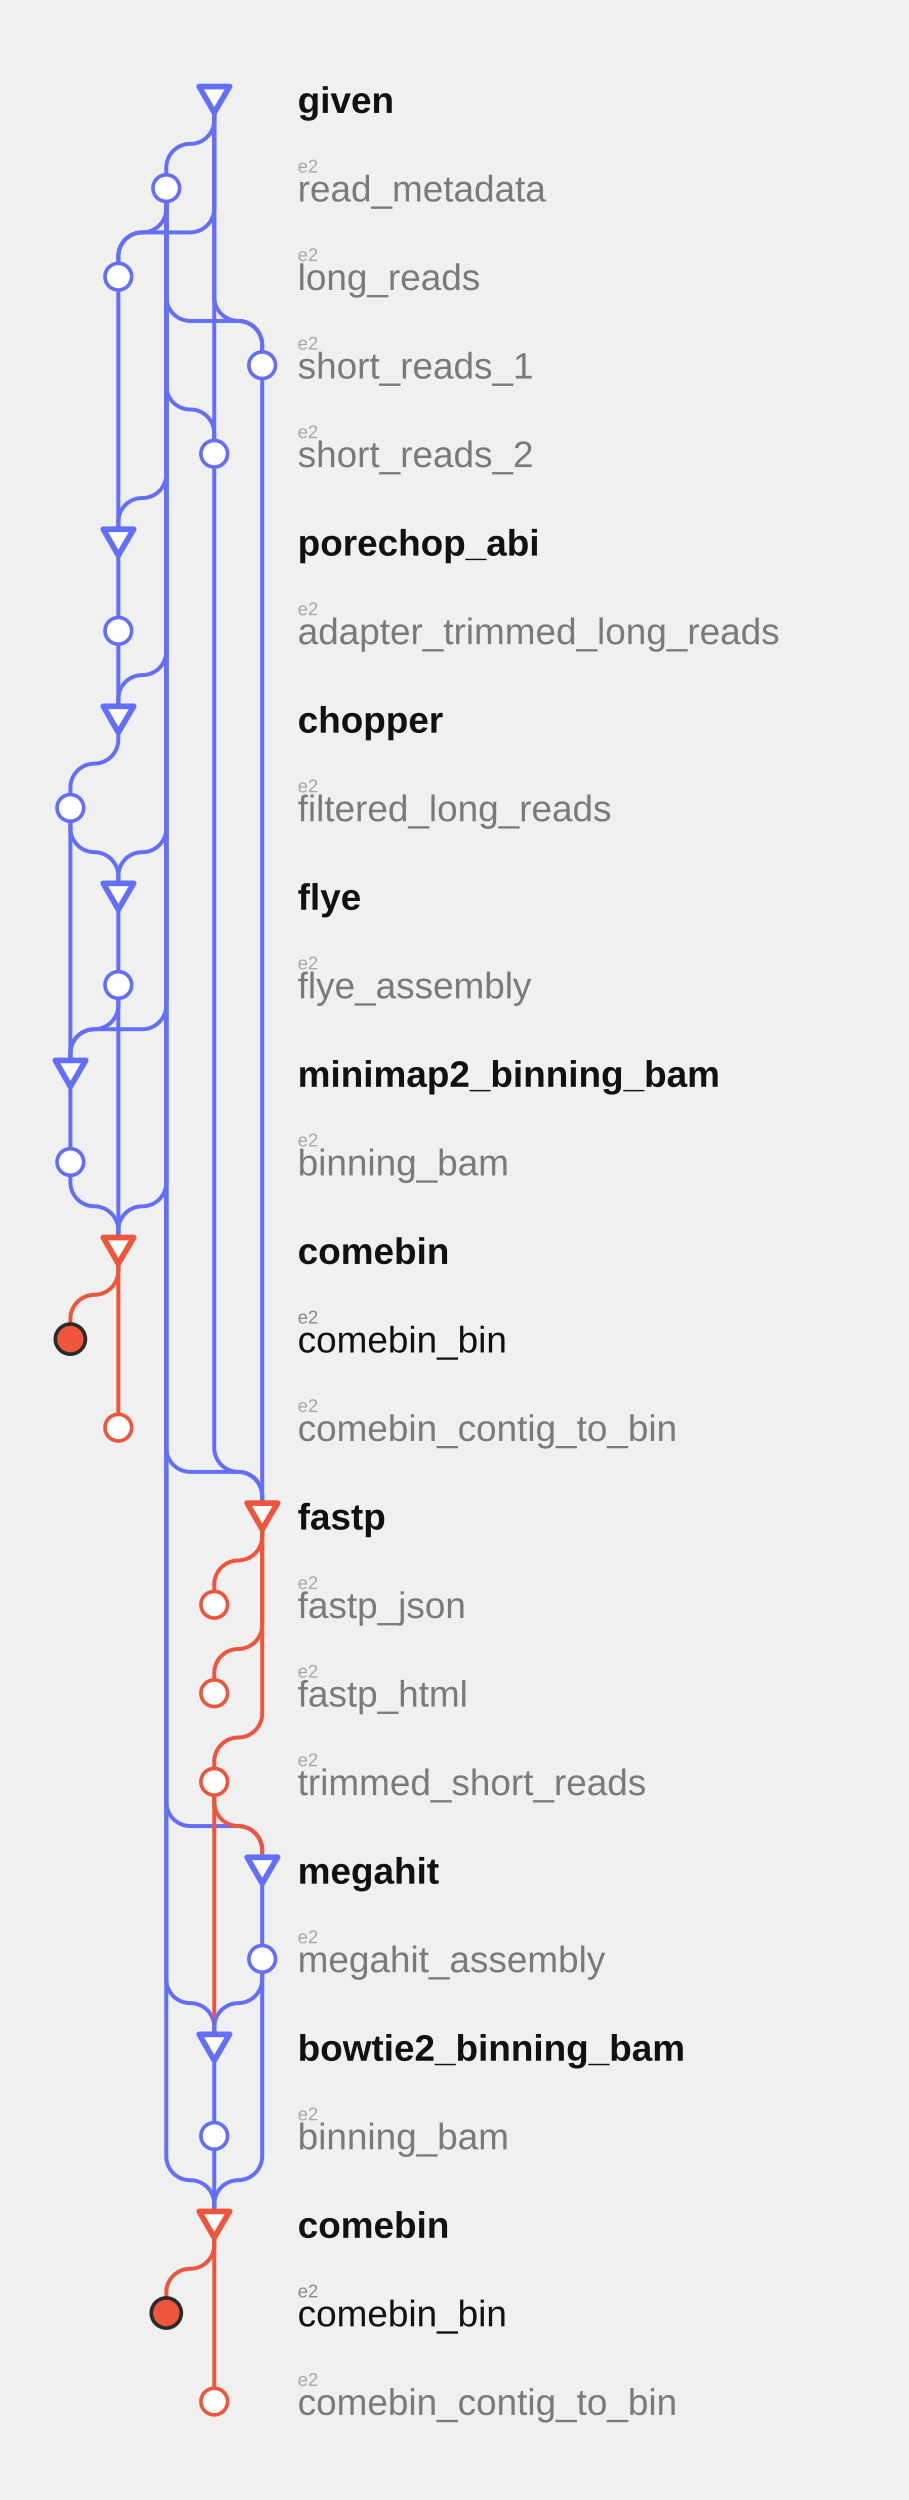
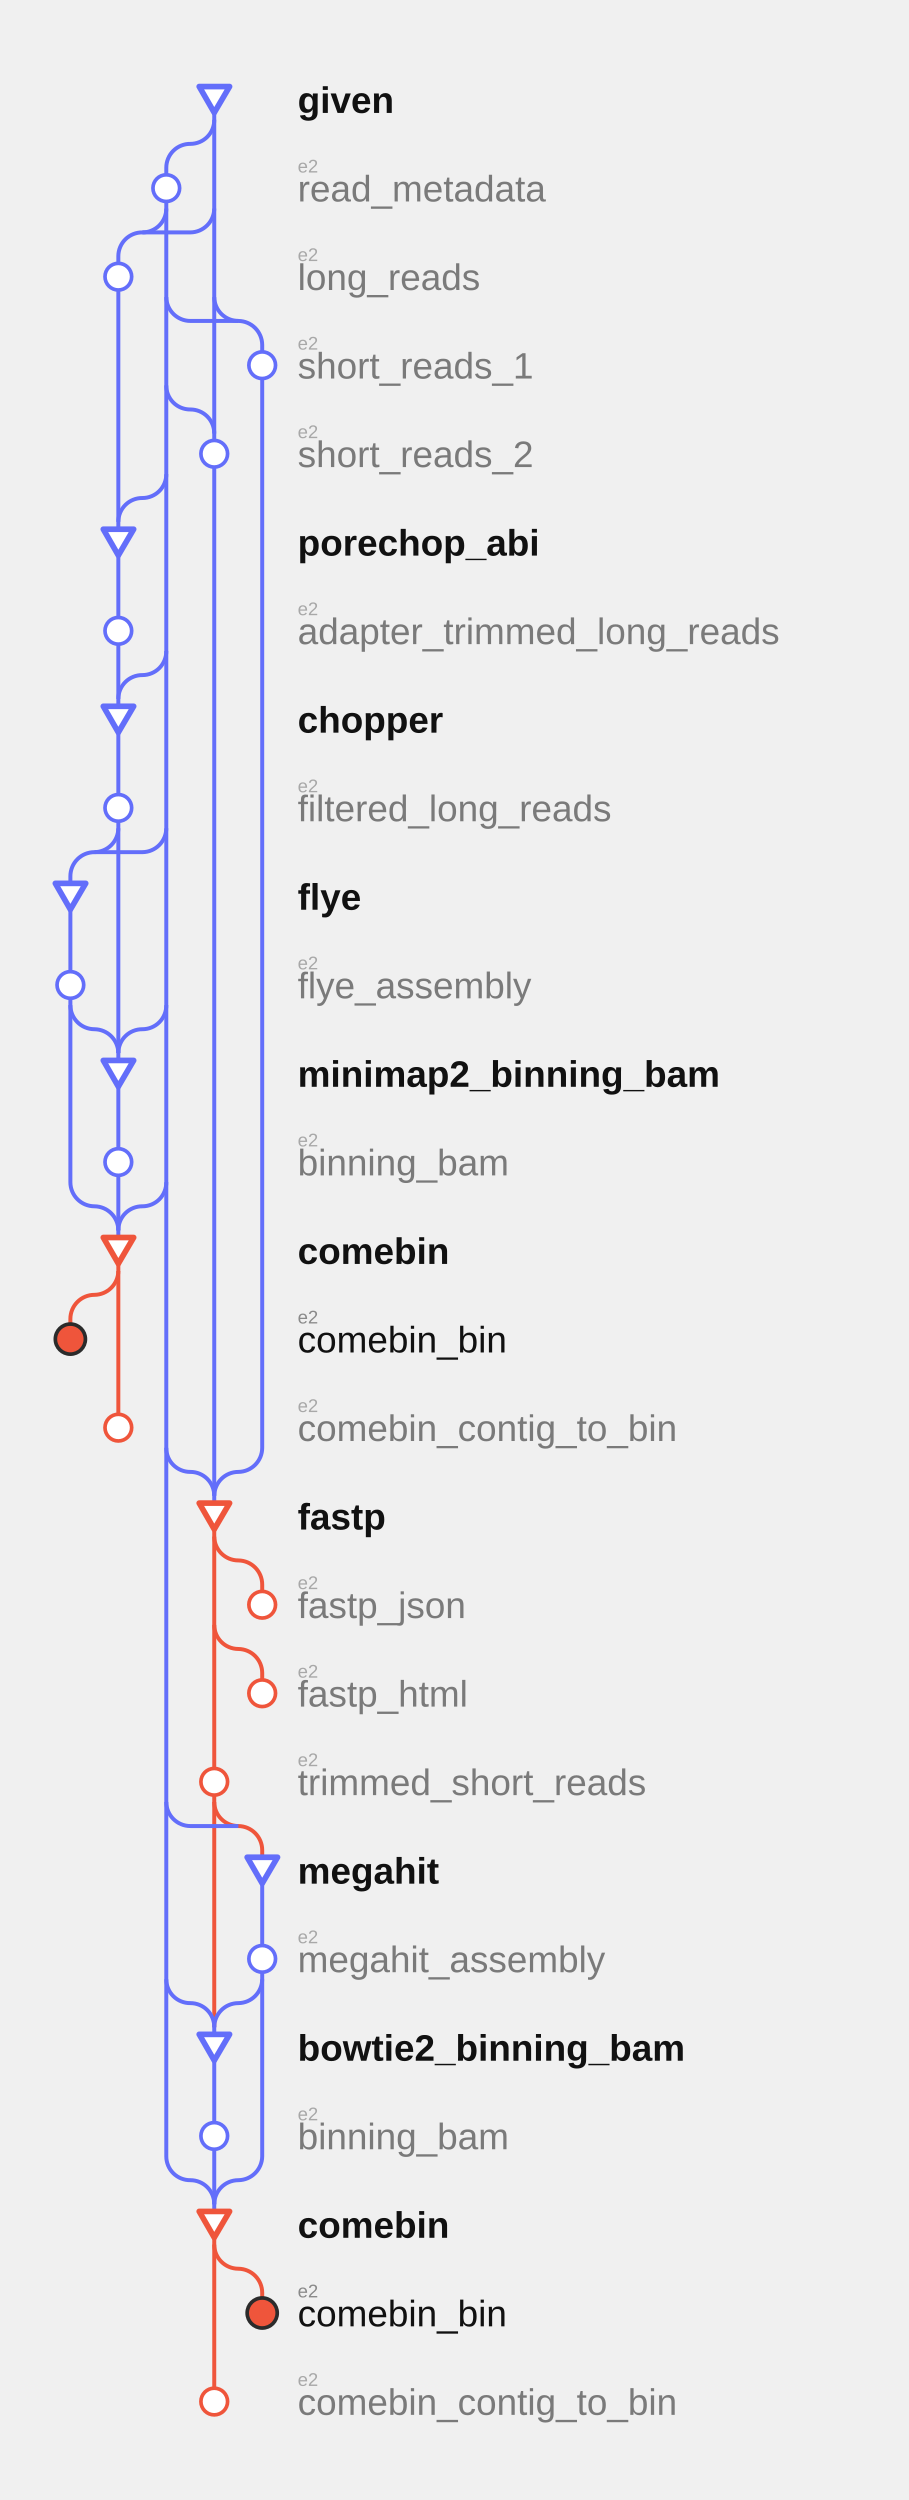
<svg xmlns="http://www.w3.org/2000/svg" width="320" height="881" viewBox="0 0 320 881">
-   <g fill="none" stroke="#666666" stroke-width="1.4" stroke-linejoin="round" stroke-linecap="round">
-     <path d="M 75.5,39.7 L 75.5,42.2 A 8.4,8.4 0 0 1 67.1,50.7 A 8.4,8.4 0 0 0 58.6,59.2 L 58.6,61.6" stroke="#636EFA" />
-     <path d="M 75.5,39.7 L 75.5,73.5 A 8.5,8.5 0 0 1 67.1,81.9 L 50.2,81.9 A 8.5,8.5 0 0 0 41.7,90.4 L 41.7,92.8" stroke="#636EFA" />
-     <path d="M 75.5,39.7 L 75.5,104.6 A 8.5,8.5 0 0 0 84.0,113.1 A 8.5,8.5 0 0 1 92.4,121.5 L 92.4,124.0" stroke="#636EFA" />
-     <path d="M 75.5,39.7 L 75.5,155.2" stroke="#636EFA" />
-     <path d="M 58.6,71.0 L 58.6,73.5 A 8.4,8.4 0 0 1 50.2,81.9 A 8.4,8.4 0 0 0 41.7,90.4 L 41.7,92.8" stroke="#636EFA" />
-     <path d="M 58.6,71.0 L 58.6,104.6 A 8.5,8.5 0 0 0 67.1,113.1 L 84.0,113.1 A 8.5,8.5 0 0 1 92.4,121.5 L 92.4,124.0" stroke="#636EFA" />
-     <path d="M 58.6,71.0 L 58.6,135.9 A 8.4,8.4 0 0 0 67.1,144.3 A 8.4,8.4 0 0 1 75.5,152.8 L 75.5,155.2" stroke="#636EFA" />
-     <path d="M 58.6,71.0 L 58.6,167.1 A 8.4,8.4 0 0 1 50.2,175.5 A 8.4,8.4 0 0 0 41.7,183.9 L 41.7,186.5" stroke="#636EFA" />
-     <path d="M 58.6,71.0 L 58.6,229.4 A 8.4,8.4 0 0 1 50.2,237.9 A 8.4,8.4 0 0 0 41.7,246.3 L 41.7,248.9" stroke="#636EFA" />
-     <path d="M 58.6,71.0 L 58.6,291.8 A 8.4,8.4 0 0 1 50.2,300.3 A 8.4,8.4 0 0 0 41.7,308.7 L 41.7,311.3" stroke="#636EFA" />
-     <path d="M 58.6,71.0 L 58.6,354.2 A 8.5,8.5 0 0 1 50.2,362.7 L 33.3,362.7 A 8.5,8.5 0 0 0 24.8,371.1 L 24.8,373.7" stroke="#636EFA" />
-     <path d="M 58.6,71.0 L 58.6,416.7 A 8.4,8.4 0 0 1 50.2,425.1 A 8.4,8.4 0 0 0 41.7,433.6 L 41.7,436.1" stroke="#636EFA" />
-     <path d="M 58.6,71.0 L 58.6,510.2 A 8.5,8.5 0 0 0 67.1,518.7 L 84.0,518.7 A 8.5,8.5 0 0 1 92.4,527.1 L 92.4,529.7" stroke="#636EFA" />
-     <path d="M 58.6,71.0 L 58.6,635.0 A 8.5,8.5 0 0 0 67.1,643.5 L 84.0,643.5 A 8.5,8.5 0 0 1 92.4,652.0 L 92.4,654.5" stroke="#636EFA" />
-     <path d="M 58.6,71.0 L 58.6,697.4 A 8.4,8.4 0 0 0 67.1,705.9 A 8.4,8.4 0 0 1 75.5,714.4 L 75.5,716.9" stroke="#636EFA" />
-     <path d="M 58.6,71.0 L 58.6,759.8 A 8.4,8.4 0 0 0 67.1,768.3 A 8.4,8.4 0 0 1 75.5,776.8 L 75.5,779.3" stroke="#636EFA" />
-     <path d="M 41.7,102.2 L 41.7,186.5" stroke="#636EFA" />
-     <path d="M 92.4,133.4 L 92.4,529.7" stroke="#636EFA" />
-     <path d="M 75.5,164.6 L 75.5,510.2 A 8.5,8.5 0 0 0 84.0,518.7 A 8.5,8.5 0 0 1 92.4,527.1 L 92.4,529.7" stroke="#636EFA" />
+   <g fill="none" stroke="#666666" stroke-width="1.4" stroke-linejoin="round" stroke-linecap="butt">
+     <path d="M 75.5,39.7 L 75.5,42.2 L 75.5,73.5 L 75.5,104.7 L 75.5,152.8 L 75.5,155.2" stroke="#636EFA" />
+     <path d="M 75.5,164.6 L 75.5,527.1 L 75.5,529.7" stroke="#636EFA" />
+     <path d="M 75.5,538.9 L 75.5,541.5 L 75.5,572.6 L 75.5,623.2" stroke="#EF553B" />
+     <path d="M 75.5,632.6 L 75.5,635.0 L 75.5,714.4" stroke="#EF553B" />
+     <path d="M 75.5,716.9 L 75.5,714.4 A 8.4,8.4 0 0 0 67.1,705.9 A 8.4,8.4 0 0 1 58.6,697.5" stroke="#636EFA" />
+     <path d="M 75.5,726.1 L 75.5,748.0" stroke="#636EFA" />
+     <path d="M 75.5,757.4 L 75.5,776.8 L 75.5,779.3" stroke="#636EFA" />
+     <path d="M 75.5,788.5 L 75.5,791.0 L 75.5,841.6" stroke="#EF553B" />
+     <path d="M 58.6,61.6 L 58.6,59.1 A 8.4,8.4 0 0 1 67.1,50.7 A 8.4,8.4 0 0 0 75.5,42.2" stroke="#636EFA" />
+     <path d="M 58.6,71.0 L 58.6,73.5 L 58.6,104.7 L 58.6,135.8 L 58.6,167.1 L 58.6,229.4 L 58.6,291.9 L 58.6,354.2 L 58.6,416.6 L 58.6,510.2 L 58.6,635.0 L 58.6,697.5 L 58.6,759.9 A 8.4,8.4 0 0 0 67.1,768.3 A 8.4,8.4 0 0 1 75.5,776.8" stroke="#636EFA" />
+     <path d="M 41.7,92.8 L 41.7,90.3 A 8.4,8.4 0 0 1 50.2,81.9 L 67.1,81.9 A 8.5,8.5 0 0 0 75.5,73.5" stroke="#636EFA" />
+     <path d="M 41.7,102.2 L 41.7,183.9 L 41.7,186.5" stroke="#636EFA" />
    <path d="M 41.7,195.7 L 41.7,217.6" stroke="#636EFA" />
-     <path d="M 41.7,227.0 L 41.7,248.9" stroke="#636EFA" />
-     <path d="M 41.7,258.1 L 41.7,260.7 A 8.5,8.5 0 0 1 33.3,269.1 A 8.5,8.5 0 0 0 24.8,277.6 L 24.8,280.0" stroke="#636EFA" />
-     <path d="M 24.8,289.4 L 24.8,291.8 A 8.5,8.5 0 0 0 33.3,300.3 A 8.5,8.5 0 0 1 41.7,308.7 L 41.7,311.3" stroke="#636EFA" />
-     <path d="M 24.8,289.4 L 24.8,373.7" stroke="#636EFA" />
-     <path d="M 41.7,320.5 L 41.7,342.4" stroke="#636EFA" />
-     <path d="M 41.7,351.8 L 41.7,354.2 A 8.5,8.5 0 0 1 33.3,362.7 A 8.5,8.5 0 0 0 24.8,371.1 L 24.8,373.7" stroke="#636EFA" />
-     <path d="M 41.7,351.8 L 41.7,436.1" stroke="#636EFA" />
-     <path d="M 24.8,382.9 L 24.8,404.8" stroke="#636EFA" />
-     <path d="M 24.8,414.2 L 24.8,416.7 A 8.5,8.5 0 0 0 33.3,425.1 A 8.5,8.5 0 0 1 41.7,433.6 L 41.7,436.1" stroke="#636EFA" />
-     <path d="M 41.7,445.3 L 41.7,447.8 A 8.5,8.5 0 0 1 33.3,456.3 A 8.5,8.5 0 0 0 24.8,464.7 L 24.8,466.6" stroke="#EF553B" />
-     <path d="M 41.7,445.3 L 41.7,498.4" stroke="#EF553B" />
-     <path d="M 92.4,538.9 L 92.4,541.4 A 8.5,8.5 0 0 1 84.0,549.9 A 8.5,8.5 0 0 0 75.5,558.4 L 75.5,560.8" stroke="#EF553B" />
-     <path d="M 92.4,538.9 L 92.4,572.6 A 8.5,8.5 0 0 1 84.0,581.1 A 8.5,8.5 0 0 0 75.5,589.5 L 75.5,592.0" stroke="#EF553B" />
-     <path d="M 92.4,538.9 L 92.4,603.8 A 8.5,8.5 0 0 1 84.0,612.3 A 8.5,8.5 0 0 0 75.5,620.8 L 75.5,623.2" stroke="#EF553B" />
-     <path d="M 75.5,632.6 L 75.5,635.0 A 8.5,8.5 0 0 0 84.0,643.5 A 8.5,8.5 0 0 1 92.4,652.0 L 92.4,654.5" stroke="#EF553B" />
-     <path d="M 75.5,632.6 L 75.5,716.9" stroke="#EF553B" />
+     <path d="M 41.7,227.0 L 41.7,246.3 L 41.7,248.9" stroke="#636EFA" />
+     <path d="M 41.7,258.1 L 41.7,280.0" stroke="#636EFA" />
+     <path d="M 41.7,289.4 L 41.7,291.9 L 41.7,371.1 L 41.7,373.7" stroke="#636EFA" />
+     <path d="M 41.7,382.9 L 41.7,404.8" stroke="#636EFA" />
+     <path d="M 41.7,414.2 L 41.7,433.6 L 41.7,436.1" stroke="#636EFA" />
+     <path d="M 41.7,445.3 L 41.7,447.9 L 41.7,498.4" stroke="#EF553B" />
+     <path d="M 92.4,124.0 L 92.4,121.5 A 8.5,8.5 0 0 0 84.0,113.1 L 67.1,113.1 A 8.5,8.5 0 0 1 58.6,104.7" stroke="#636EFA" />
+     <path d="M 92.4,133.4 L 92.4,510.2 A 8.5,8.5 0 0 1 84.0,518.7 A 8.5,8.5 0 0 0 75.5,527.1" stroke="#636EFA" />
+     <path d="M 92.4,560.8 L 92.4,558.4 A 8.5,8.5 0 0 0 84.0,549.9 A 8.5,8.5 0 0 1 75.5,541.5" stroke="#EF553B" />
+     <path d="M 92.4,592.0 L 92.4,589.5 A 8.5,8.5 0 0 0 84.0,581.1 A 8.5,8.5 0 0 1 75.5,572.6" stroke="#EF553B" />
+     <path d="M 92.4,654.5 L 92.4,652.0 A 8.5,8.5 0 0 0 84.0,643.5 A 8.5,8.5 0 0 1 75.5,635.0" stroke="#EF553B" />
    <path d="M 92.4,663.7 L 92.4,685.6" stroke="#636EFA" />
-     <path d="M 92.4,695.0 L 92.4,697.4 A 8.5,8.5 0 0 1 84.0,705.9 A 8.5,8.5 0 0 0 75.5,714.4 L 75.5,716.9" stroke="#636EFA" />
-     <path d="M 92.4,695.0 L 92.4,759.8 A 8.5,8.5 0 0 1 84.0,768.3 A 8.5,8.5 0 0 0 75.5,776.8 L 75.5,779.3" stroke="#636EFA" />
-     <path d="M 75.5,726.1 L 75.5,748.0" stroke="#636EFA" />
-     <path d="M 75.5,757.4 L 75.5,779.3" stroke="#636EFA" />
-     <path d="M 75.5,788.5 L 75.5,791.0 A 8.4,8.4 0 0 1 67.1,799.5 A 8.4,8.4 0 0 0 58.6,808.0 L 58.6,809.8" stroke="#EF553B" />
-     <path d="M 75.5,788.5 L 75.5,841.6" stroke="#EF553B" />
+     <path d="M 92.4,695.0 L 92.4,697.5 L 92.4,759.9 A 8.5,8.5 0 0 1 84.0,768.3 A 8.5,8.5 0 0 0 75.5,776.8" stroke="#636EFA" />
+     <path d="M 92.4,809.8 L 92.4,808.0 A 8.5,8.5 0 0 0 84.0,799.5 A 8.5,8.5 0 0 1 75.5,791.0" stroke="#EF553B" />
+     <path d="M 24.8,311.3 L 24.8,308.8 A 8.5,8.5 0 0 1 33.3,300.3 L 50.2,300.3 A 8.5,8.5 0 0 0 58.6,291.9" stroke="#636EFA" />
+     <path d="M 24.8,320.5 L 24.8,342.4" stroke="#636EFA" />
+     <path d="M 24.8,351.8 L 24.8,354.2 L 24.8,416.6 A 8.5,8.5 0 0 0 33.3,425.1 A 8.5,8.5 0 0 1 41.7,433.6" stroke="#636EFA" />
+     <path d="M 24.8,466.6 L 24.8,464.8 A 8.5,8.5 0 0 1 33.3,456.3 A 8.5,8.5 0 0 0 41.7,447.9" stroke="#EF553B" />
+     <path d="M 84.0,643.5 L 67.1,643.5 A 8.5,8.5 0 0 1 58.6,635.0" stroke="#636EFA" />
+     <path d="M 75.5,104.7 A 8.5,8.5 0 0 0 84.0,113.1" stroke="#636EFA" />
+     <path d="M 58.6,73.5 A 8.4,8.4 0 0 1 50.2,81.9" stroke="#636EFA" />
+     <path d="M 58.6,135.8 A 8.4,8.4 0 0 0 67.1,144.3 A 8.4,8.4 0 0 1 75.5,152.8" stroke="#636EFA" />
+     <path d="M 58.6,167.1 A 8.4,8.4 0 0 1 50.2,175.5 A 8.4,8.4 0 0 0 41.7,183.9" stroke="#636EFA" />
+     <path d="M 58.6,229.4 A 8.4,8.4 0 0 1 50.2,237.9 A 8.4,8.4 0 0 0 41.7,246.3" stroke="#636EFA" />
+     <path d="M 58.6,354.2 A 8.4,8.4 0 0 1 50.2,362.7 A 8.4,8.4 0 0 0 41.7,371.1" stroke="#636EFA" />
+     <path d="M 58.6,416.6 A 8.4,8.4 0 0 1 50.2,425.1 A 8.4,8.4 0 0 0 41.7,433.6" stroke="#636EFA" />
+     <path d="M 58.6,510.2 A 8.4,8.4 0 0 0 67.1,518.7 A 8.4,8.4 0 0 1 75.5,527.1" stroke="#636EFA" />
+     <path d="M 41.7,291.9 A 8.5,8.5 0 0 1 33.3,300.3" stroke="#636EFA" />
+     <path d="M 24.8,354.2 A 8.5,8.5 0 0 0 33.3,362.7 A 8.5,8.5 0 0 1 41.7,371.1" stroke="#636EFA" />
+     <path d="M 92.4,697.5 A 8.5,8.5 0 0 1 84.0,705.9 A 8.5,8.5 0 0 0 75.5,714.4" stroke="#636EFA" />
  </g>
  <g>
    <polygon points="70.2,30.5 80.9,30.5 75.5,39.7" fill="#FFFFFF" stroke="#636EFA" stroke-width="2.0" stroke-linejoin="round" />
    <text x="104.9" y="39.8" font-family="Arial" font-size="13" fill="#111111" font-weight="600" text-anchor="start">given</text>
  </g>
  <g>
    <circle cx="58.6" cy="66.3" r="4.7" fill="#FFFFFF" stroke="#636EFA" stroke-width="1.3" />
    <text x="104.9" y="60.8" font-family="Arial" font-size="6.5" fill="#A8A8A8" text-anchor="start">e2</text>
    <text x="104.9" y="71.0" font-family="Arial" font-size="13" fill="#7A7A7A" font-weight="normal" text-anchor="start">read_metadata</text>
  </g>
  <g>
    <circle cx="41.7" cy="97.5" r="4.7" fill="#FFFFFF" stroke="#636EFA" stroke-width="1.3" />
    <text x="104.9" y="92.0" font-family="Arial" font-size="6.5" fill="#A8A8A8" text-anchor="start">e2</text>
    <text x="104.9" y="102.2" font-family="Arial" font-size="13" fill="#7A7A7A" font-weight="normal" text-anchor="start">long_reads</text>
  </g>
  <g>
    <circle cx="92.4" cy="128.7" r="4.7" fill="#FFFFFF" stroke="#636EFA" stroke-width="1.3" />
    <text x="104.9" y="123.2" font-family="Arial" font-size="6.5" fill="#A8A8A8" text-anchor="start">e2</text>
    <text x="104.9" y="133.4" font-family="Arial" font-size="13" fill="#7A7A7A" font-weight="normal" text-anchor="start">short_reads_1</text>
  </g>
  <g>
    <circle cx="75.5" cy="159.9" r="4.7" fill="#FFFFFF" stroke="#636EFA" stroke-width="1.3" />
    <text x="104.9" y="154.4" font-family="Arial" font-size="6.5" fill="#A8A8A8" text-anchor="start">e2</text>
    <text x="104.9" y="164.6" font-family="Arial" font-size="13" fill="#7A7A7A" font-weight="normal" text-anchor="start">short_reads_2</text>
  </g>
  <g>
    <polygon points="36.4,186.5 47.1,186.5 41.7,195.7" fill="#FFFFFF" stroke="#636EFA" stroke-width="2.0" stroke-linejoin="round" />
    <text x="104.9" y="195.8" font-family="Arial" font-size="13" fill="#111111" font-weight="600" text-anchor="start">porechop_abi</text>
  </g>
  <g>
    <circle cx="41.7" cy="222.3" r="4.7" fill="#FFFFFF" stroke="#636EFA" stroke-width="1.3" />
    <text x="104.9" y="216.8" font-family="Arial" font-size="6.5" fill="#A8A8A8" text-anchor="start">e2</text>
    <text x="104.9" y="227.0" font-family="Arial" font-size="13" fill="#7A7A7A" font-weight="normal" text-anchor="start">adapter_trimmed_long_reads</text>
  </g>
  <g>
    <polygon points="36.4,248.9 47.1,248.9 41.7,258.1" fill="#FFFFFF" stroke="#636EFA" stroke-width="2.0" stroke-linejoin="round" />
    <text x="104.9" y="258.2" font-family="Arial" font-size="13" fill="#111111" font-weight="600" text-anchor="start">chopper</text>
  </g>
  <g>
-     <circle cx="24.8" cy="284.7" r="4.7" fill="#FFFFFF" stroke="#636EFA" stroke-width="1.3" />
+     <circle cx="41.7" cy="284.7" r="4.7" fill="#FFFFFF" stroke="#636EFA" stroke-width="1.3" />
    <text x="104.9" y="279.2" font-family="Arial" font-size="6.5" fill="#A8A8A8" text-anchor="start">e2</text>
    <text x="104.9" y="289.4" font-family="Arial" font-size="13" fill="#7A7A7A" font-weight="normal" text-anchor="start">filtered_long_reads</text>
  </g>
  <g>
-     <polygon points="36.4,311.3 47.1,311.3 41.7,320.5" fill="#FFFFFF" stroke="#636EFA" stroke-width="2.0" stroke-linejoin="round" />
+     <polygon points="19.5,311.3 30.2,311.3 24.8,320.5" fill="#FFFFFF" stroke="#636EFA" stroke-width="2.0" stroke-linejoin="round" />
    <text x="104.9" y="320.6" font-family="Arial" font-size="13" fill="#111111" font-weight="600" text-anchor="start">flye</text>
  </g>
  <g>
-     <circle cx="41.7" cy="347.1" r="4.7" fill="#FFFFFF" stroke="#636EFA" stroke-width="1.3" />
+     <circle cx="24.8" cy="347.1" r="4.7" fill="#FFFFFF" stroke="#636EFA" stroke-width="1.3" />
    <text x="104.9" y="341.6" font-family="Arial" font-size="6.5" fill="#A8A8A8" text-anchor="start">e2</text>
    <text x="104.9" y="351.8" font-family="Arial" font-size="13" fill="#7A7A7A" font-weight="normal" text-anchor="start">flye_assembly</text>
  </g>
  <g>
-     <polygon points="19.5,373.7 30.2,373.7 24.8,382.9" fill="#FFFFFF" stroke="#636EFA" stroke-width="2.0" stroke-linejoin="round" />
+     <polygon points="36.4,373.7 47.1,373.7 41.7,382.9" fill="#FFFFFF" stroke="#636EFA" stroke-width="2.0" stroke-linejoin="round" />
    <text x="104.9" y="383.0" font-family="Arial" font-size="13" fill="#111111" font-weight="600" text-anchor="start">minimap2_binning_bam</text>
  </g>
  <g>
-     <circle cx="24.8" cy="409.5" r="4.7" fill="#FFFFFF" stroke="#636EFA" stroke-width="1.3" />
+     <circle cx="41.7" cy="409.5" r="4.7" fill="#FFFFFF" stroke="#636EFA" stroke-width="1.3" />
    <text x="104.9" y="404.0" font-family="Arial" font-size="6.5" fill="#A8A8A8" text-anchor="start">e2</text>
    <text x="104.9" y="414.2" font-family="Arial" font-size="13" fill="#7A7A7A" font-weight="normal" text-anchor="start">binning_bam</text>
  </g>
  <g>
    <polygon points="36.4,436.1 47.1,436.1 41.7,445.3" fill="#FFFFFF" stroke="#EF553B" stroke-width="2.0" stroke-linejoin="round" />
    <text x="104.9" y="445.4" font-family="Arial" font-size="13" fill="#111111" font-weight="600" text-anchor="start">comebin</text>
  </g>
  <g>
    <circle cx="24.8" cy="471.9" r="5.3" fill="#EF553B" stroke="#2B2B2B" stroke-width="1.3" />
    <text x="104.9" y="466.4" font-family="Arial" font-size="6.5" fill="#8A8A8A" text-anchor="start">e2</text>
    <text x="104.9" y="476.6" font-family="Arial" font-size="13" fill="#111111" font-weight="normal" text-anchor="start">comebin_bin</text>
  </g>
  <g>
    <circle cx="41.7" cy="503.1" r="4.7" fill="#FFFFFF" stroke="#EF553B" stroke-width="1.3" />
    <text x="104.9" y="497.6" font-family="Arial" font-size="6.5" fill="#A8A8A8" text-anchor="start">e2</text>
    <text x="104.9" y="507.8" font-family="Arial" font-size="13" fill="#7A7A7A" font-weight="normal" text-anchor="start">comebin_contig_to_bin</text>
  </g>
  <g>
-     <polygon points="87.1,529.7 97.8,529.7 92.4,538.9" fill="#FFFFFF" stroke="#EF553B" stroke-width="2.0" stroke-linejoin="round" />
+     <polygon points="70.2,529.7 80.9,529.7 75.5,538.9" fill="#FFFFFF" stroke="#EF553B" stroke-width="2.0" stroke-linejoin="round" />
    <text x="104.9" y="539.0" font-family="Arial" font-size="13" fill="#111111" font-weight="600" text-anchor="start">fastp</text>
  </g>
  <g>
-     <circle cx="75.5" cy="565.5" r="4.7" fill="#FFFFFF" stroke="#EF553B" stroke-width="1.3" />
+     <circle cx="92.4" cy="565.5" r="4.7" fill="#FFFFFF" stroke="#EF553B" stroke-width="1.3" />
    <text x="104.9" y="560.0" font-family="Arial" font-size="6.5" fill="#A8A8A8" text-anchor="start">e2</text>
    <text x="104.9" y="570.2" font-family="Arial" font-size="13" fill="#7A7A7A" font-weight="normal" text-anchor="start">fastp_json</text>
  </g>
  <g>
-     <circle cx="75.5" cy="596.7" r="4.7" fill="#FFFFFF" stroke="#EF553B" stroke-width="1.3" />
+     <circle cx="92.4" cy="596.7" r="4.7" fill="#FFFFFF" stroke="#EF553B" stroke-width="1.3" />
    <text x="104.9" y="591.2" font-family="Arial" font-size="6.5" fill="#A8A8A8" text-anchor="start">e2</text>
    <text x="104.9" y="601.4" font-family="Arial" font-size="13" fill="#7A7A7A" font-weight="normal" text-anchor="start">fastp_html</text>
  </g>
  <g>
    <circle cx="75.5" cy="627.9" r="4.7" fill="#FFFFFF" stroke="#EF553B" stroke-width="1.3" />
    <text x="104.9" y="622.4" font-family="Arial" font-size="6.5" fill="#A8A8A8" text-anchor="start">e2</text>
    <text x="104.9" y="632.6" font-family="Arial" font-size="13" fill="#7A7A7A" font-weight="normal" text-anchor="start">trimmed_short_reads</text>
  </g>
  <g>
    <polygon points="87.1,654.5 97.8,654.5 92.4,663.7" fill="#FFFFFF" stroke="#636EFA" stroke-width="2.0" stroke-linejoin="round" />
    <text x="104.9" y="663.8" font-family="Arial" font-size="13" fill="#111111" font-weight="600" text-anchor="start">megahit</text>
  </g>
  <g>
    <circle cx="92.4" cy="690.3" r="4.7" fill="#FFFFFF" stroke="#636EFA" stroke-width="1.3" />
    <text x="104.9" y="684.8" font-family="Arial" font-size="6.5" fill="#A8A8A8" text-anchor="start">e2</text>
    <text x="104.9" y="695.0" font-family="Arial" font-size="13" fill="#7A7A7A" font-weight="normal" text-anchor="start">megahit_assembly</text>
  </g>
  <g>
    <polygon points="70.2,716.9 80.9,716.9 75.5,726.1" fill="#FFFFFF" stroke="#636EFA" stroke-width="2.0" stroke-linejoin="round" />
    <text x="104.9" y="726.2" font-family="Arial" font-size="13" fill="#111111" font-weight="600" text-anchor="start">bowtie2_binning_bam</text>
  </g>
  <g>
    <circle cx="75.5" cy="752.7" r="4.7" fill="#FFFFFF" stroke="#636EFA" stroke-width="1.3" />
    <text x="104.9" y="747.2" font-family="Arial" font-size="6.5" fill="#A8A8A8" text-anchor="start">e2</text>
    <text x="104.9" y="757.4" font-family="Arial" font-size="13" fill="#7A7A7A" font-weight="normal" text-anchor="start">binning_bam</text>
  </g>
  <g>
    <polygon points="70.2,779.3 80.9,779.3 75.5,788.5" fill="#FFFFFF" stroke="#EF553B" stroke-width="2.0" stroke-linejoin="round" />
    <text x="104.9" y="788.6" font-family="Arial" font-size="13" fill="#111111" font-weight="600" text-anchor="start">comebin</text>
  </g>
  <g>
-     <circle cx="58.6" cy="815.1" r="5.3" fill="#EF553B" stroke="#2B2B2B" stroke-width="1.3" />
+     <circle cx="92.4" cy="815.1" r="5.3" fill="#EF553B" stroke="#2B2B2B" stroke-width="1.3" />
    <text x="104.9" y="809.6" font-family="Arial" font-size="6.5" fill="#8A8A8A" text-anchor="start">e2</text>
    <text x="104.9" y="819.8" font-family="Arial" font-size="13" fill="#111111" font-weight="normal" text-anchor="start">comebin_bin</text>
  </g>
  <g>
    <circle cx="75.5" cy="846.3" r="4.7" fill="#FFFFFF" stroke="#EF553B" stroke-width="1.3" />
    <text x="104.9" y="840.8" font-family="Arial" font-size="6.5" fill="#A8A8A8" text-anchor="start">e2</text>
    <text x="104.9" y="851.0" font-family="Arial" font-size="13" fill="#7A7A7A" font-weight="normal" text-anchor="start">comebin_contig_to_bin</text>
  </g>
</svg>
